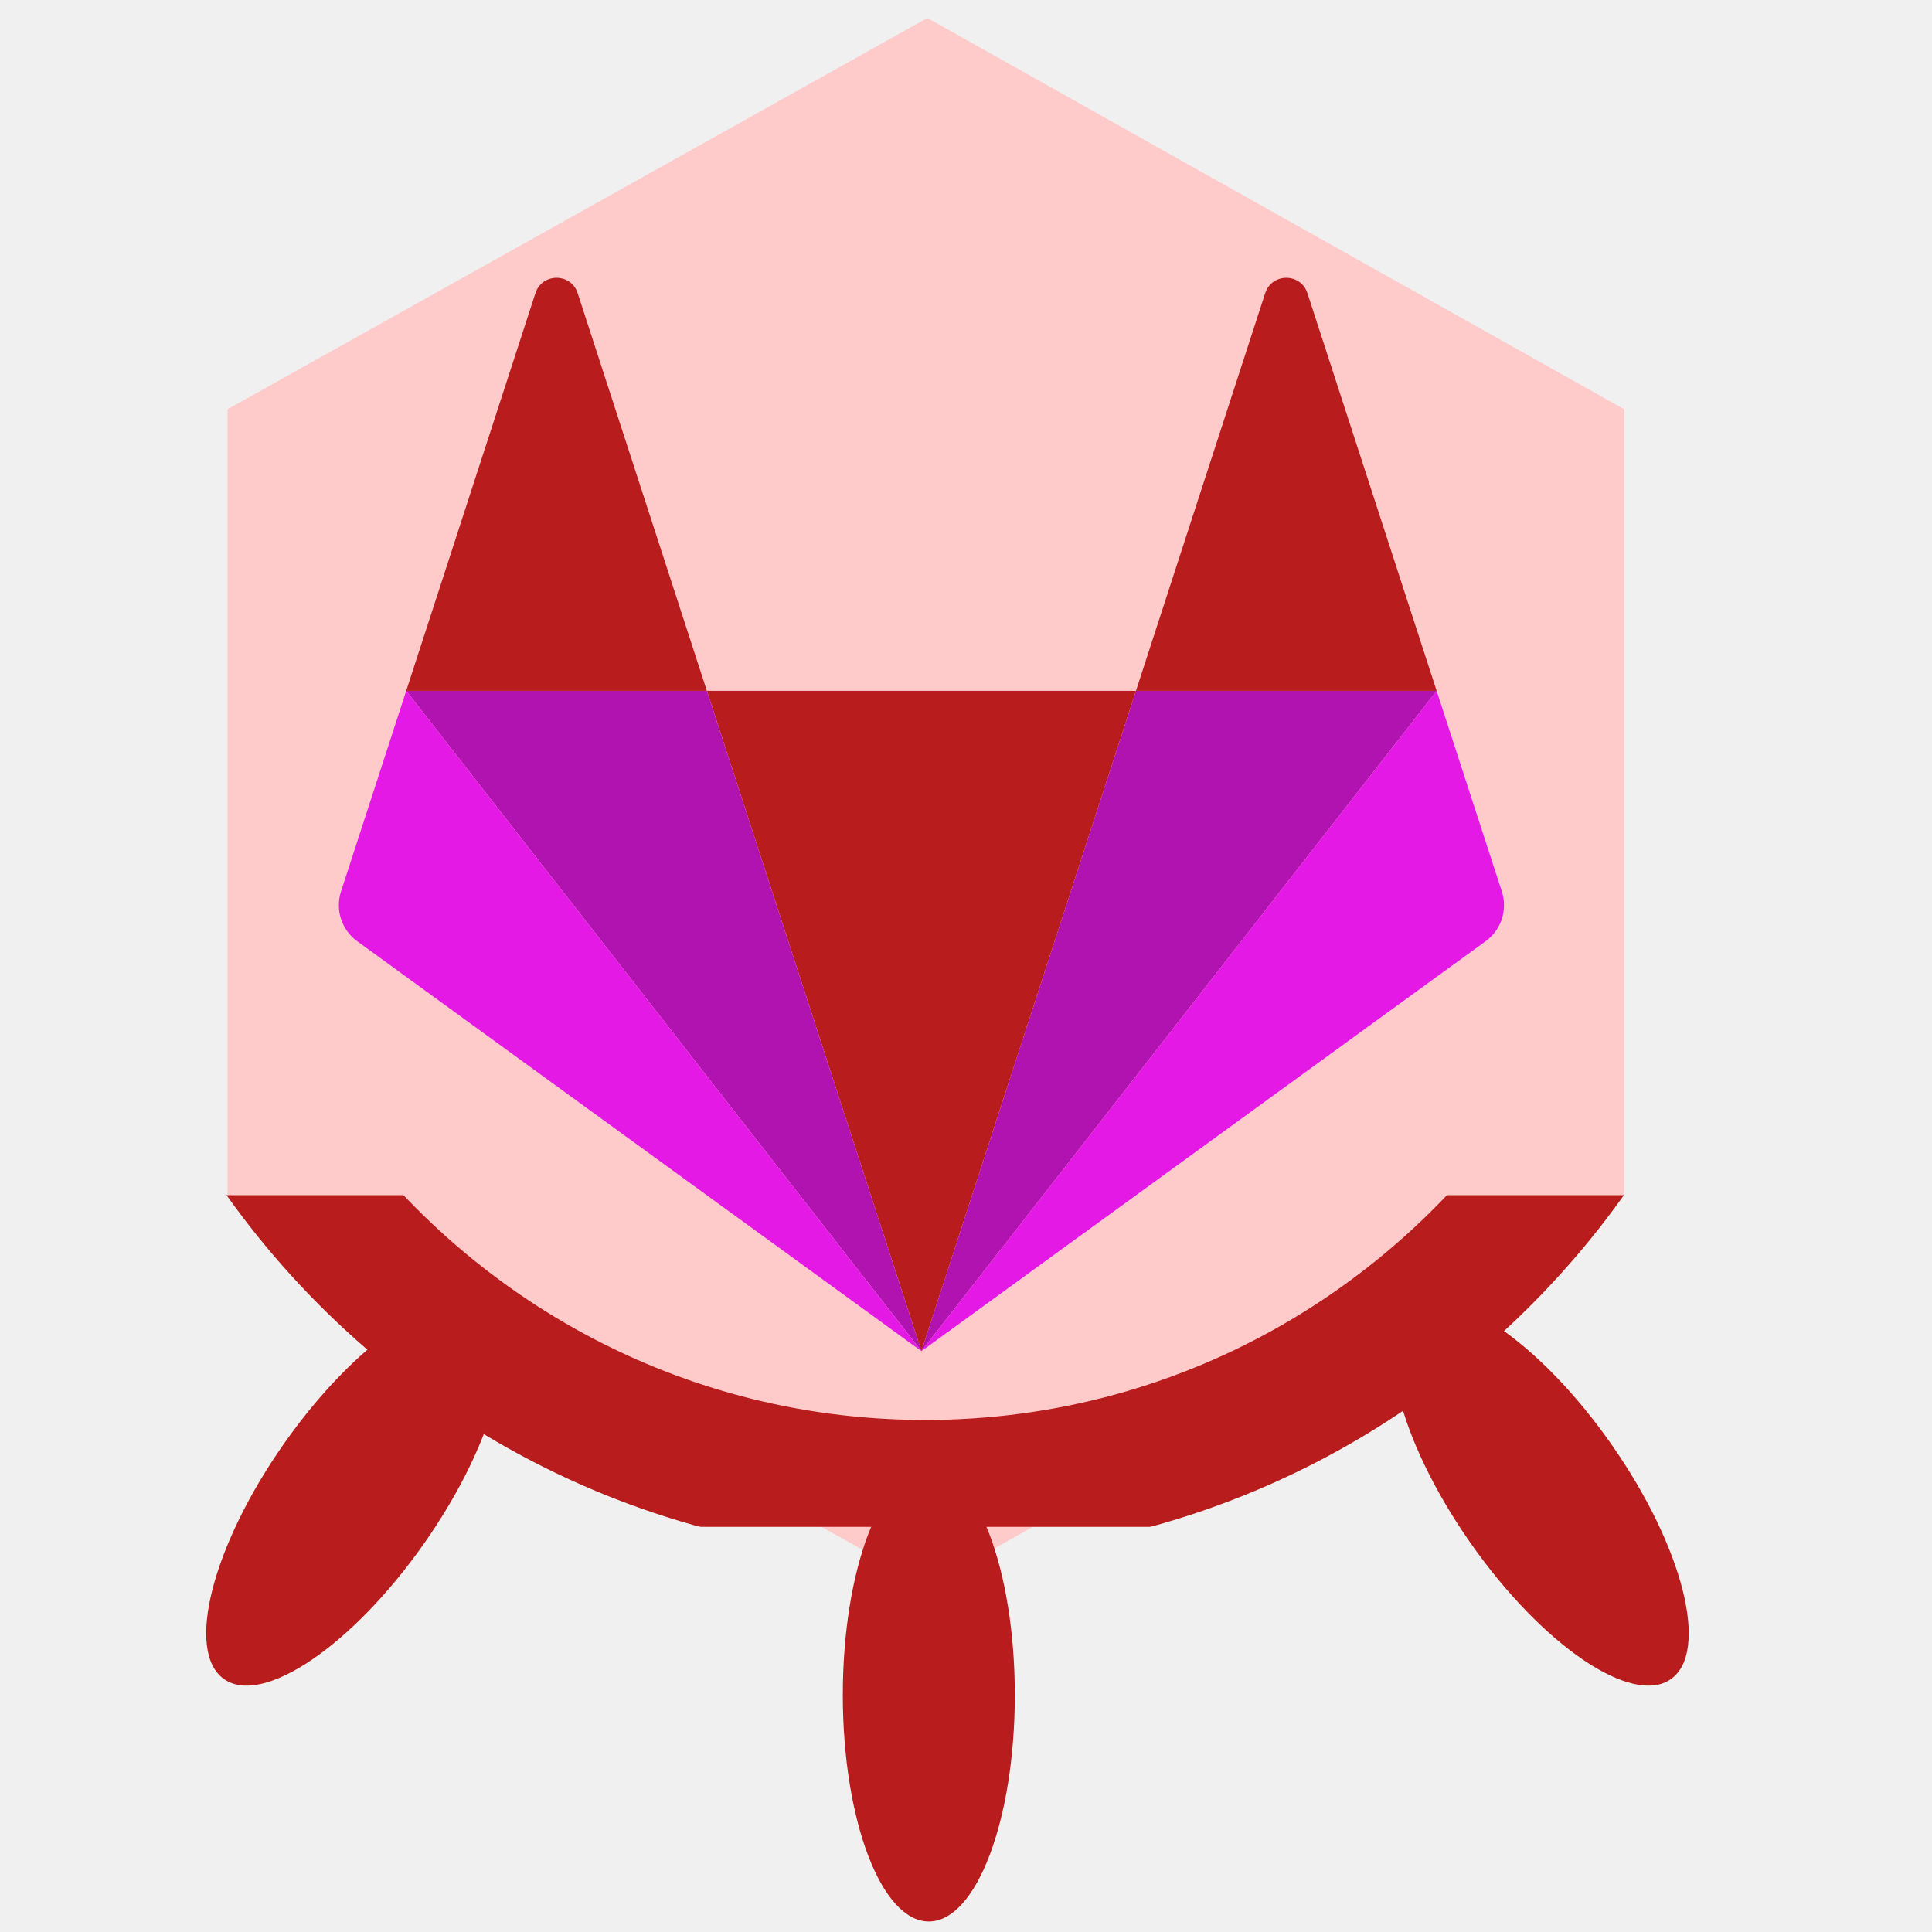
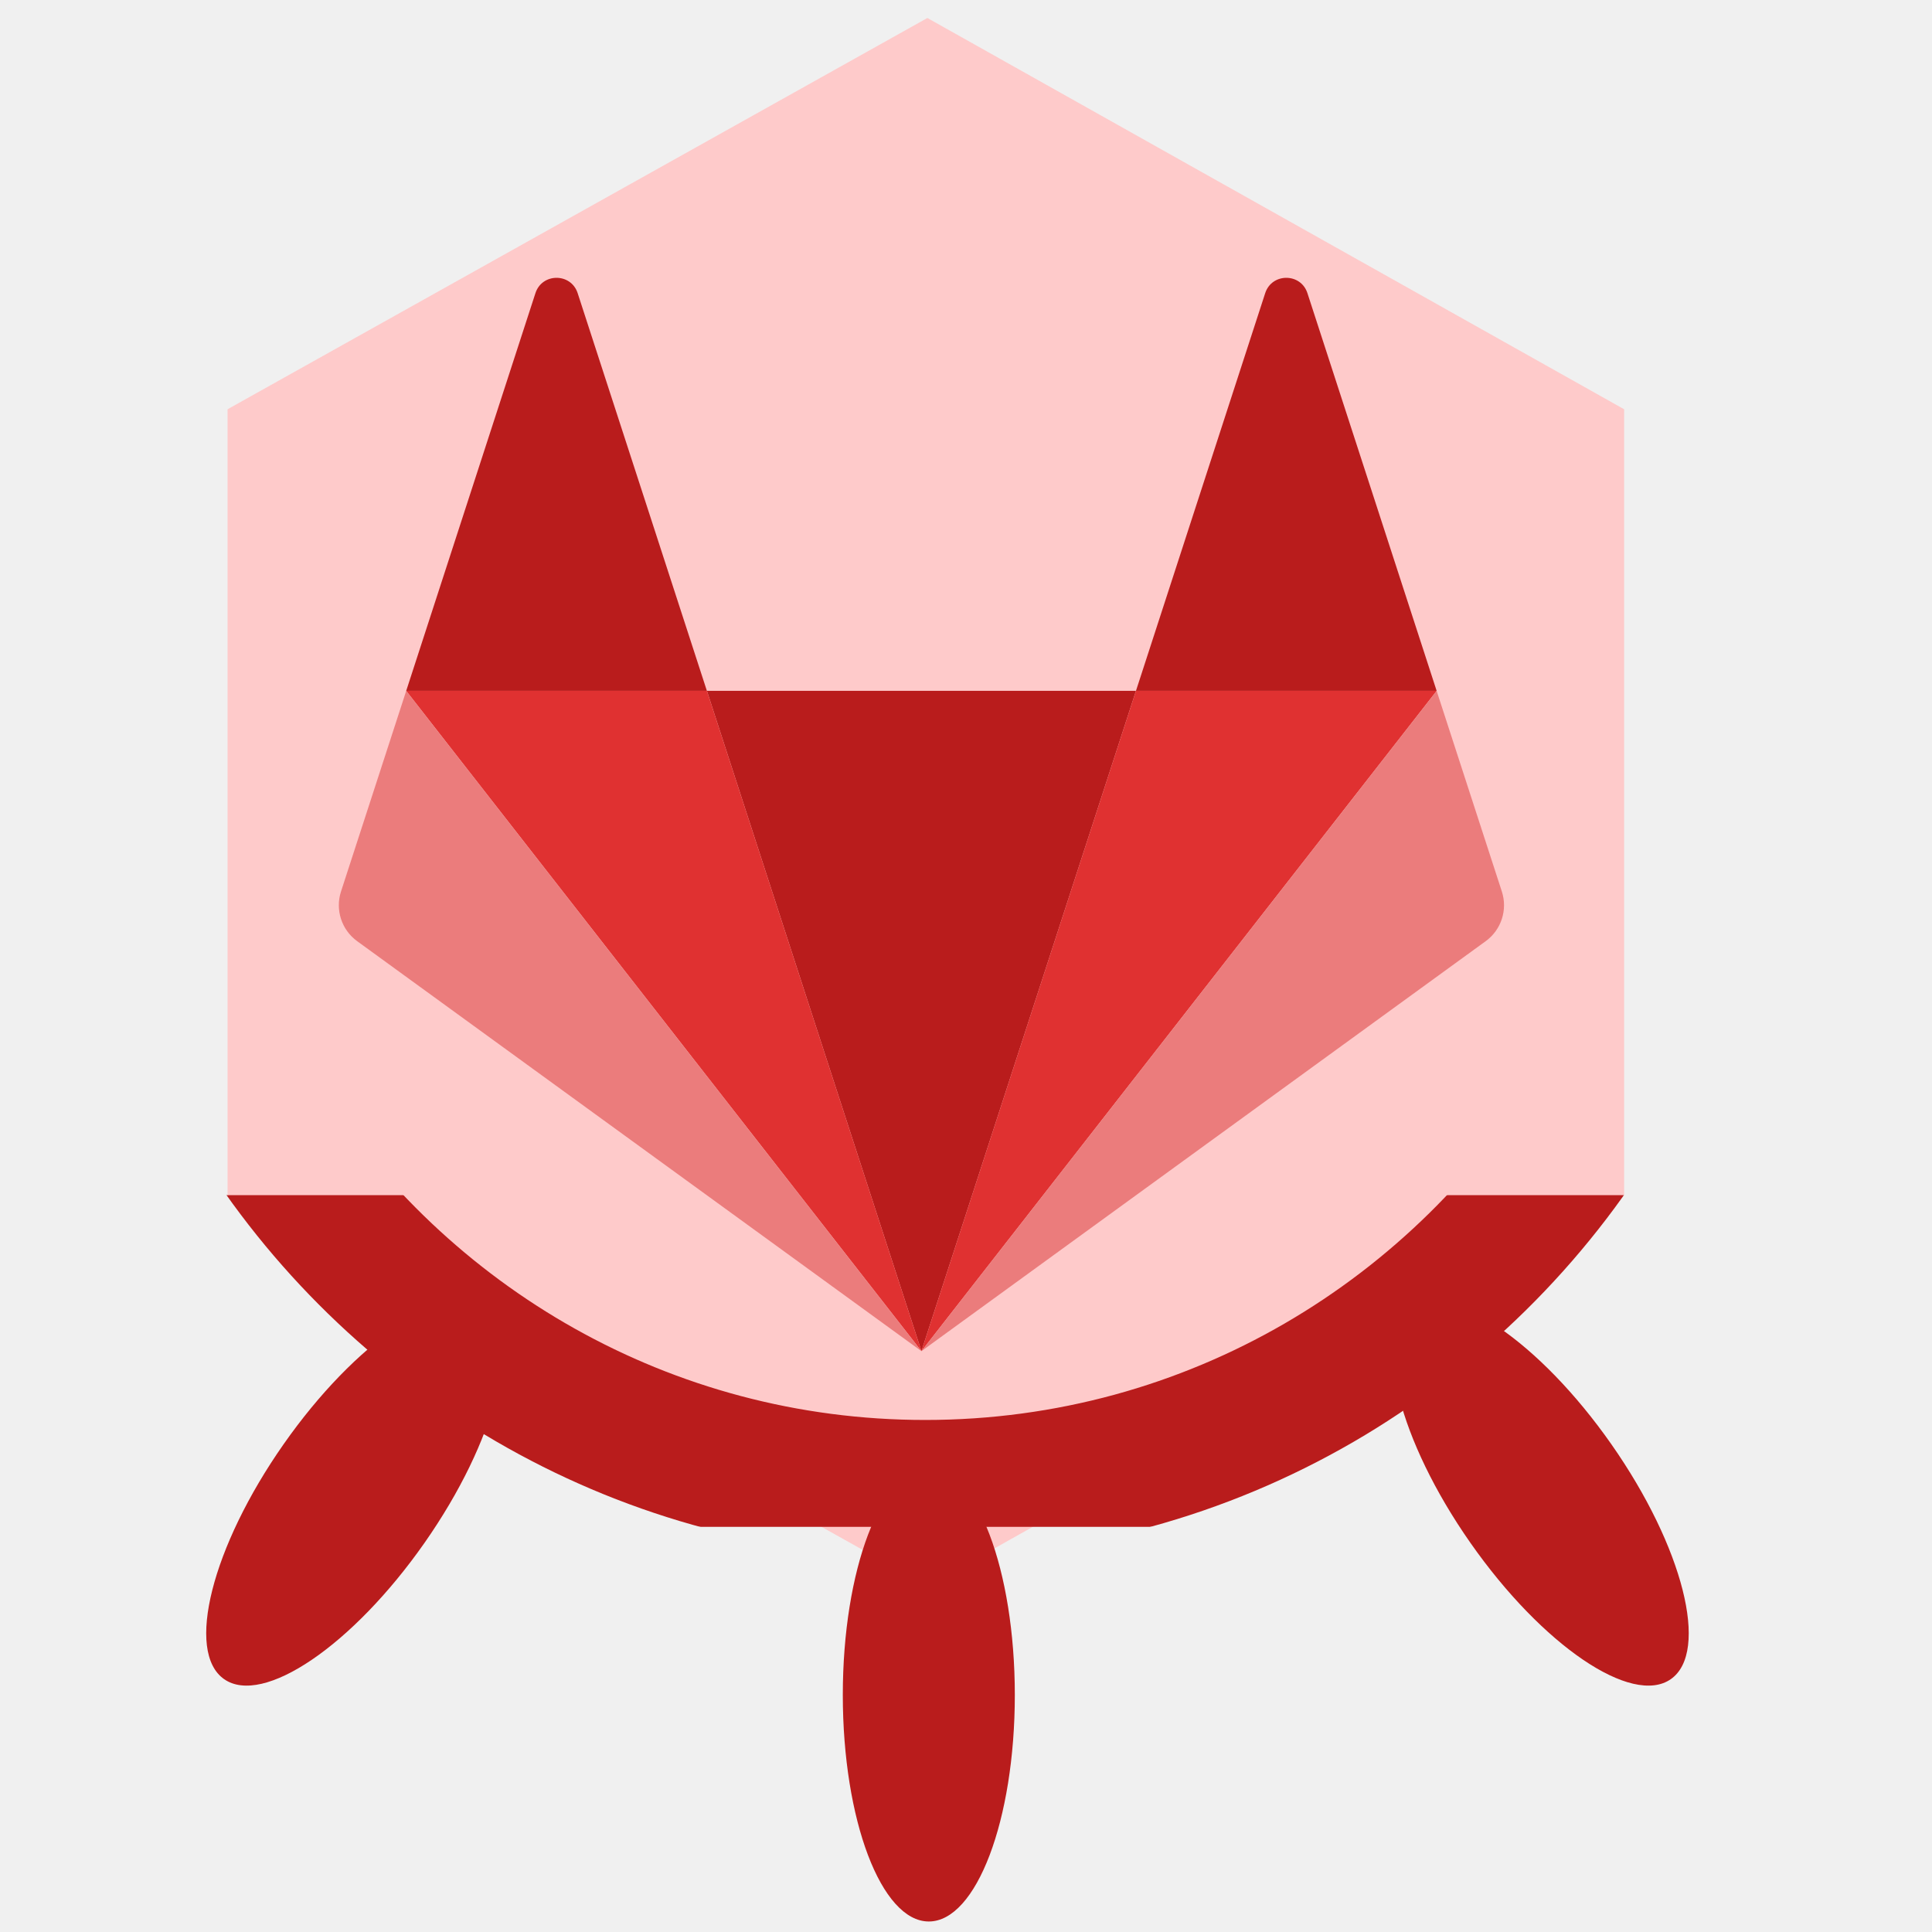
- <svg xmlns="http://www.w3.org/2000/svg" width="40" height="40" version="1.1" viewBox="0 0 40 40">
-   <defs>
+ <svg xmlns="http://www.w3.org/2000/svg" width="40" height="40" version="1.1" viewBox="0 0 40 40" id="svg59">
+   <defs id="defs7">
    <mask id="c" fill="#ffffff">
-       <path d="m0 0h313.3v159.86h-313.3z" fill="#fff" fill-rule="evenodd" />
+       <path d="m0 0h313.3v159.86h-313.3z" fill="#fff" fill-rule="evenodd" id="path4" />
    </mask>
  </defs>
  <mask id="a" fill="#ffffff">
-     <path d="m0 0h313.3v159.86h-313.3z" fill="#fff" fill-rule="evenodd" />
+     <path d="m0 0h313.3v159.86h-313.3z" fill="#fff" fill-rule="evenodd" id="path9" />
  </mask>
  <mask id="b" fill="#ffffff">
-     <path d="m0 0h313.3v159.86h-313.3z" fill="#fff" fill-rule="evenodd" />
+     <path d="m0 0h313.3v159.86h-313.3z" fill="#fff" fill-rule="evenodd" id="path12" />
  </mask>
-   <g>
-     <g transform="translate(-42.148 .40171)">
-       <g transform="translate(42.548 -.062388)">
-         <g transform="matrix(.49527 0 0 .49527 5.0758 3.2126)">
-           <g transform="matrix(1.7758,0,0,1.7758,-164.24,-70.425)">
-             <g transform="translate(96.564,87.836)" fill="#66ff9a" stroke-width="3.24">
-               <polygon class="st0" transform="matrix(.72255 0 0 .7031 -28.717 -125.97)" points="55.7 105.5 78.4 118.6 78.4 144.9 55.7 158 32.9 144.9 32.9 118.6" fill="#fecaca" />
+   <g id="g57">
+     <g transform="translate(-42.148 .40171)" id="g55">
+       <g transform="translate(42.548 -.062388)" id="g37">
+         <g transform="matrix(.49527 0 0 .49527 5.0758 3.2126)" id="g35">
+           <g transform="matrix(1.7758,0,0,1.7758,-164.24,-70.425)" id="g33">
+             <g transform="translate(96.564,87.836)" fill="#66ff9a" stroke-width="3.24" id="g17">
+               <polygon class="st0" transform="matrix(.72255 0 0 .7031 -28.717 -125.97)" points="55.7 105.5 78.4 118.6 78.4 144.9 55.7 158 32.9 144.9 32.9 118.6" fill="#fecaca" id="polygon15" />
            </g>
-             <g transform="matrix(.15831 0 0 .15831 83.649 18.463)" fill="#005e20" fill-rule="evenodd">
-               <g transform="matrix(1.0777,0,0,-1.0777,-10.799,451.79)">
-                 <g transform="matrix(.94489 0 0 .94489 8.6963 2.7018)" fill="#b91c1c" mask="url(#c)">
-                   <path transform="rotate(35,137.93,151.55)" d="m203.46 95.688c6.936 0 12.559-14.809 12.559-33.077s-5.623-33.077-12.559-33.077-12.559 14.809-12.559 33.077 5.623 33.077 12.559 33.077z" />
-                   <path transform="matrix(-.81915 .57358 .57358 .81915 58.085 47.705)" d="m30.142 95.688c6.936 0 12.559-14.809 12.559-33.077s-5.623-33.077-12.559-33.077c-6.936 0-12.559 14.809-12.559 33.077s5.623 33.077 12.559 33.077z" />
-                   <path d="m153.24 119.95c-6.936 0-12.559-14.809-12.559-33.077s5.623-33.077 12.559-33.077c6.936 0 12.559 14.809 12.559 33.077s-5.623 33.077-12.559 33.077z" />
+             <g transform="matrix(.15831 0 0 .15831 83.649 18.463)" fill="#005e20" fill-rule="evenodd" id="g31">
+               <g transform="matrix(1.0777,0,0,-1.0777,-10.799,451.79)" id="g29">
+                 <g transform="matrix(.94489 0 0 .94489 8.6963 2.7018)" fill="#b91c1c" mask="url(#c)" id="g25">
+                   <path transform="rotate(35,137.93,151.55)" d="m203.46 95.688c6.936 0 12.559-14.809 12.559-33.077s-5.623-33.077-12.559-33.077-12.559 14.809-12.559 33.077 5.623 33.077 12.559 33.077z" id="path19" />
+                   <path transform="matrix(-.81915 .57358 .57358 .81915 58.085 47.705)" d="m30.142 95.688c6.936 0 12.559-14.809 12.559-33.077s-5.623-33.077-12.559-33.077c-6.936 0-12.559 14.809-12.559 33.077s5.623 33.077 12.559 33.077z" id="path21" />
+                   <path d="m153.24 119.95c-6.936 0-12.559-14.809-12.559-33.077s5.623-33.077 12.559-33.077c6.936 0 12.559 14.809 12.559 33.077s-5.623 33.077-12.559 33.077z" id="path23" />
                </g>
-                 <path transform="matrix(.94489 0 0 .94489 8.6963 2.7018)" d="m251.47 173.1c-20.23-33.61-56.89-56.068-98.756-56.068-40.721 0-76.516 21.246-97.059 53.335" fill="none" mask="url(#c)" stroke="#b91c1c" stroke-width="19.999" />
+                 <path transform="matrix(.94489 0 0 .94489 8.6963 2.7018)" d="m251.47 173.1c-20.23-33.61-56.89-56.068-98.756-56.068-40.721 0-76.516 21.246-97.059 53.335" fill="none" mask="url(#c)" stroke="#b91c1c" stroke-width="19.999" id="path27" />
              </g>
            </g>
          </g>
        </g>
      </g>
-       <g transform="matrix(.065309 0 0 .065309 49.117 5.2932)">
-         <path d="m185.4 341.13 68.013-209.32h-136.02l68.01 209.32z" fill="#b91c1c" />
-         <path d="m185.4 341.13-68.013-209.32h-95.32l163.34 209.32z" fill="#b113b1" />
-         <path d="m22.066 131.81-20.67 63.61c-1.884 5.803 0.18 12.16 5.117 15.744l178.88 129.97-163.33-209.32z" fill="#e519e5" />
-         <path d="m22.066 131.81h95.32l-40.966-126.07c-2.107-6.487-11.284-6.487-13.39 0l-40.965 126.07z" fill="#b91c1c" />
-         <path d="m185.4 341.13 68.013-209.32h95.32l-163.33 209.32z" fill="#b113b1" />
-         <path d="m348.73 131.81 20.67 63.61c1.884 5.803-0.18 12.16-5.117 15.744l-178.88 129.97 163.33-209.32z" fill="#e519e5" />
-         <path d="m348.73 131.81h-95.32l40.966-126.07c2.108-6.487 11.285-6.487 13.392 0l40.963 126.07z" fill="#b91c1c" />
+       <g transform="matrix(.065309 0 0 .065309 49.117 5.2932)" id="g53">
+         <path d="m185.4 341.13 68.013-209.32h-136.02l68.01 209.32z" fill="#b91c1c" id="path39" />
+         <path d="m185.4 341.13-68.013-209.32h-95.32l163.34 209.32z" fill="#b113b1" id="path41" style="fill:#e03131;fill-opacity:1" />
+         <path d="m22.066 131.81-20.67 63.61c-1.884 5.803 0.18 12.16 5.117 15.744l178.88 129.97-163.33-209.32z" fill="#e519e5" id="path43" style="fill:#eb7c7c;fill-opacity:1" />
+         <path d="m22.066 131.81h95.32l-40.966-126.07c-2.107-6.487-11.284-6.487-13.39 0l-40.965 126.07z" fill="#b91c1c" id="path45" />
+         <path d="m185.4 341.13 68.013-209.32h95.32l-163.33 209.32z" fill="#b113b1" id="path47" style="fill:#e03131;fill-opacity:1" />
+         <path d="m348.73 131.81 20.67 63.61c1.884 5.803-0.18 12.16-5.117 15.744l-178.88 129.97 163.33-209.32z" fill="#e519e5" id="path49" style="fill:#eb7c7c;fill-opacity:1" />
+         <path d="m348.73 131.81h-95.32l40.966-126.07c2.108-6.487 11.285-6.487 13.392 0l40.963 126.07z" fill="#b91c1c" id="path51" />
      </g>
    </g>
  </g>
</svg>
